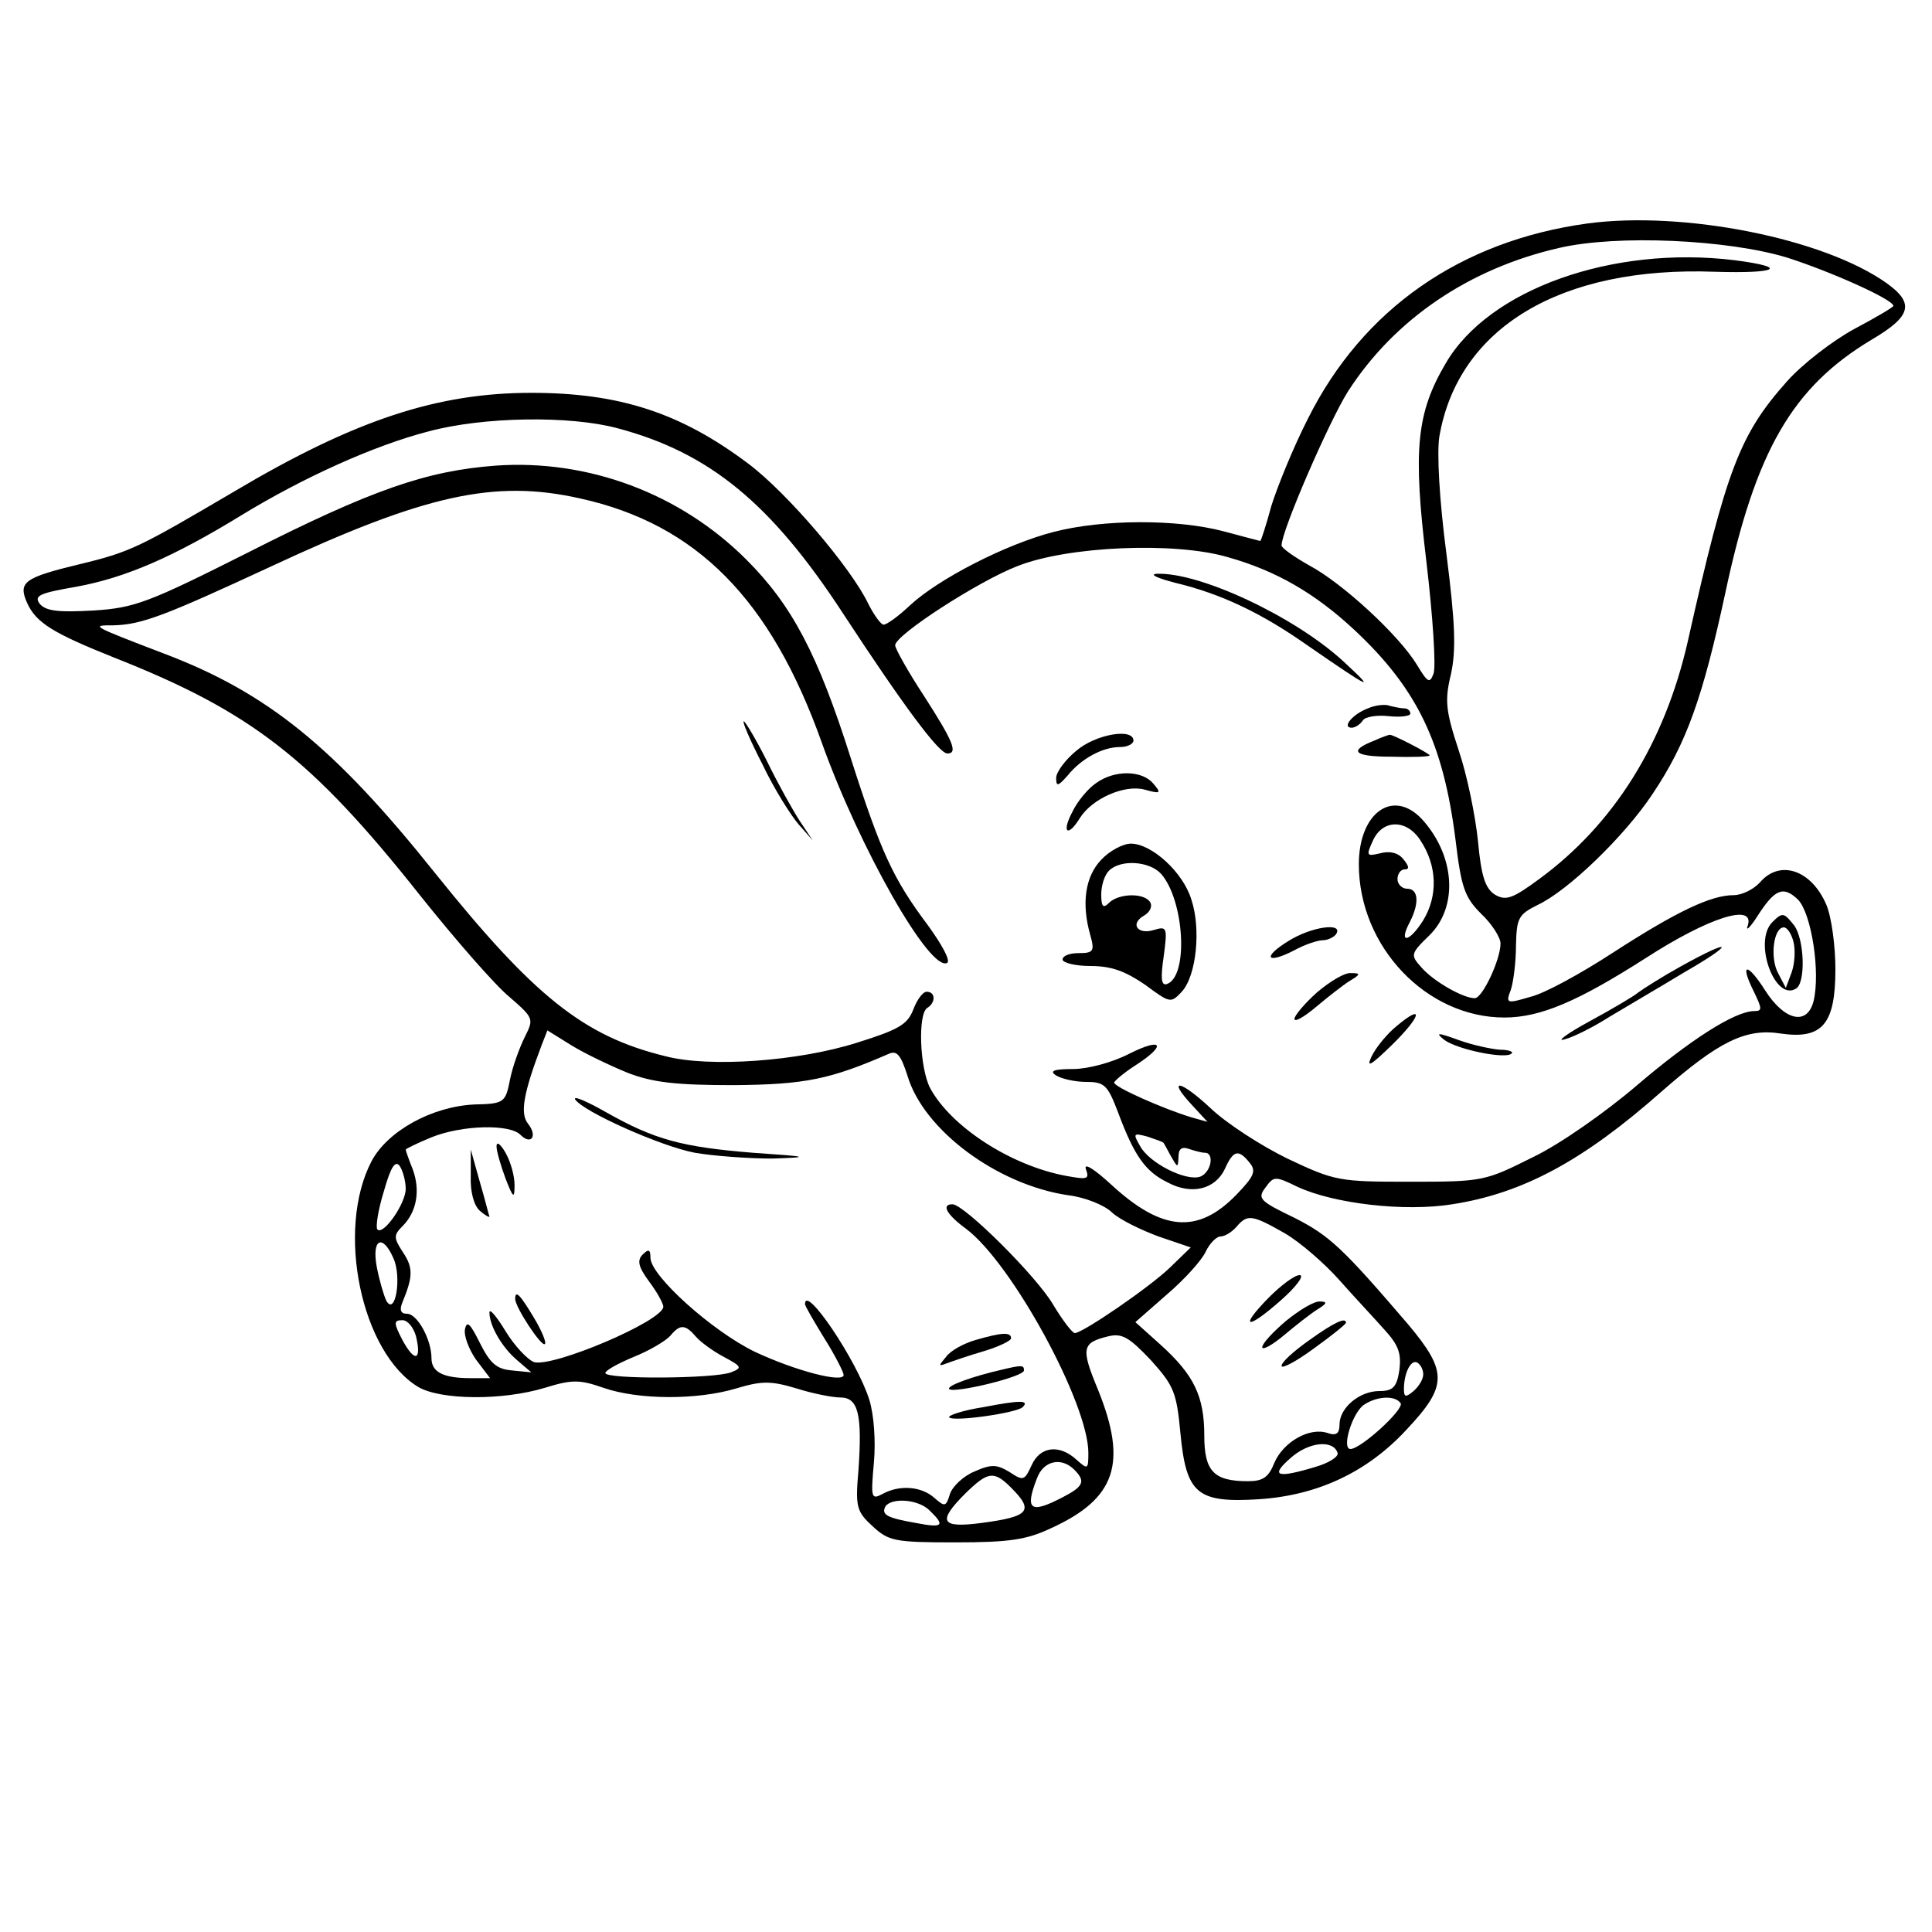
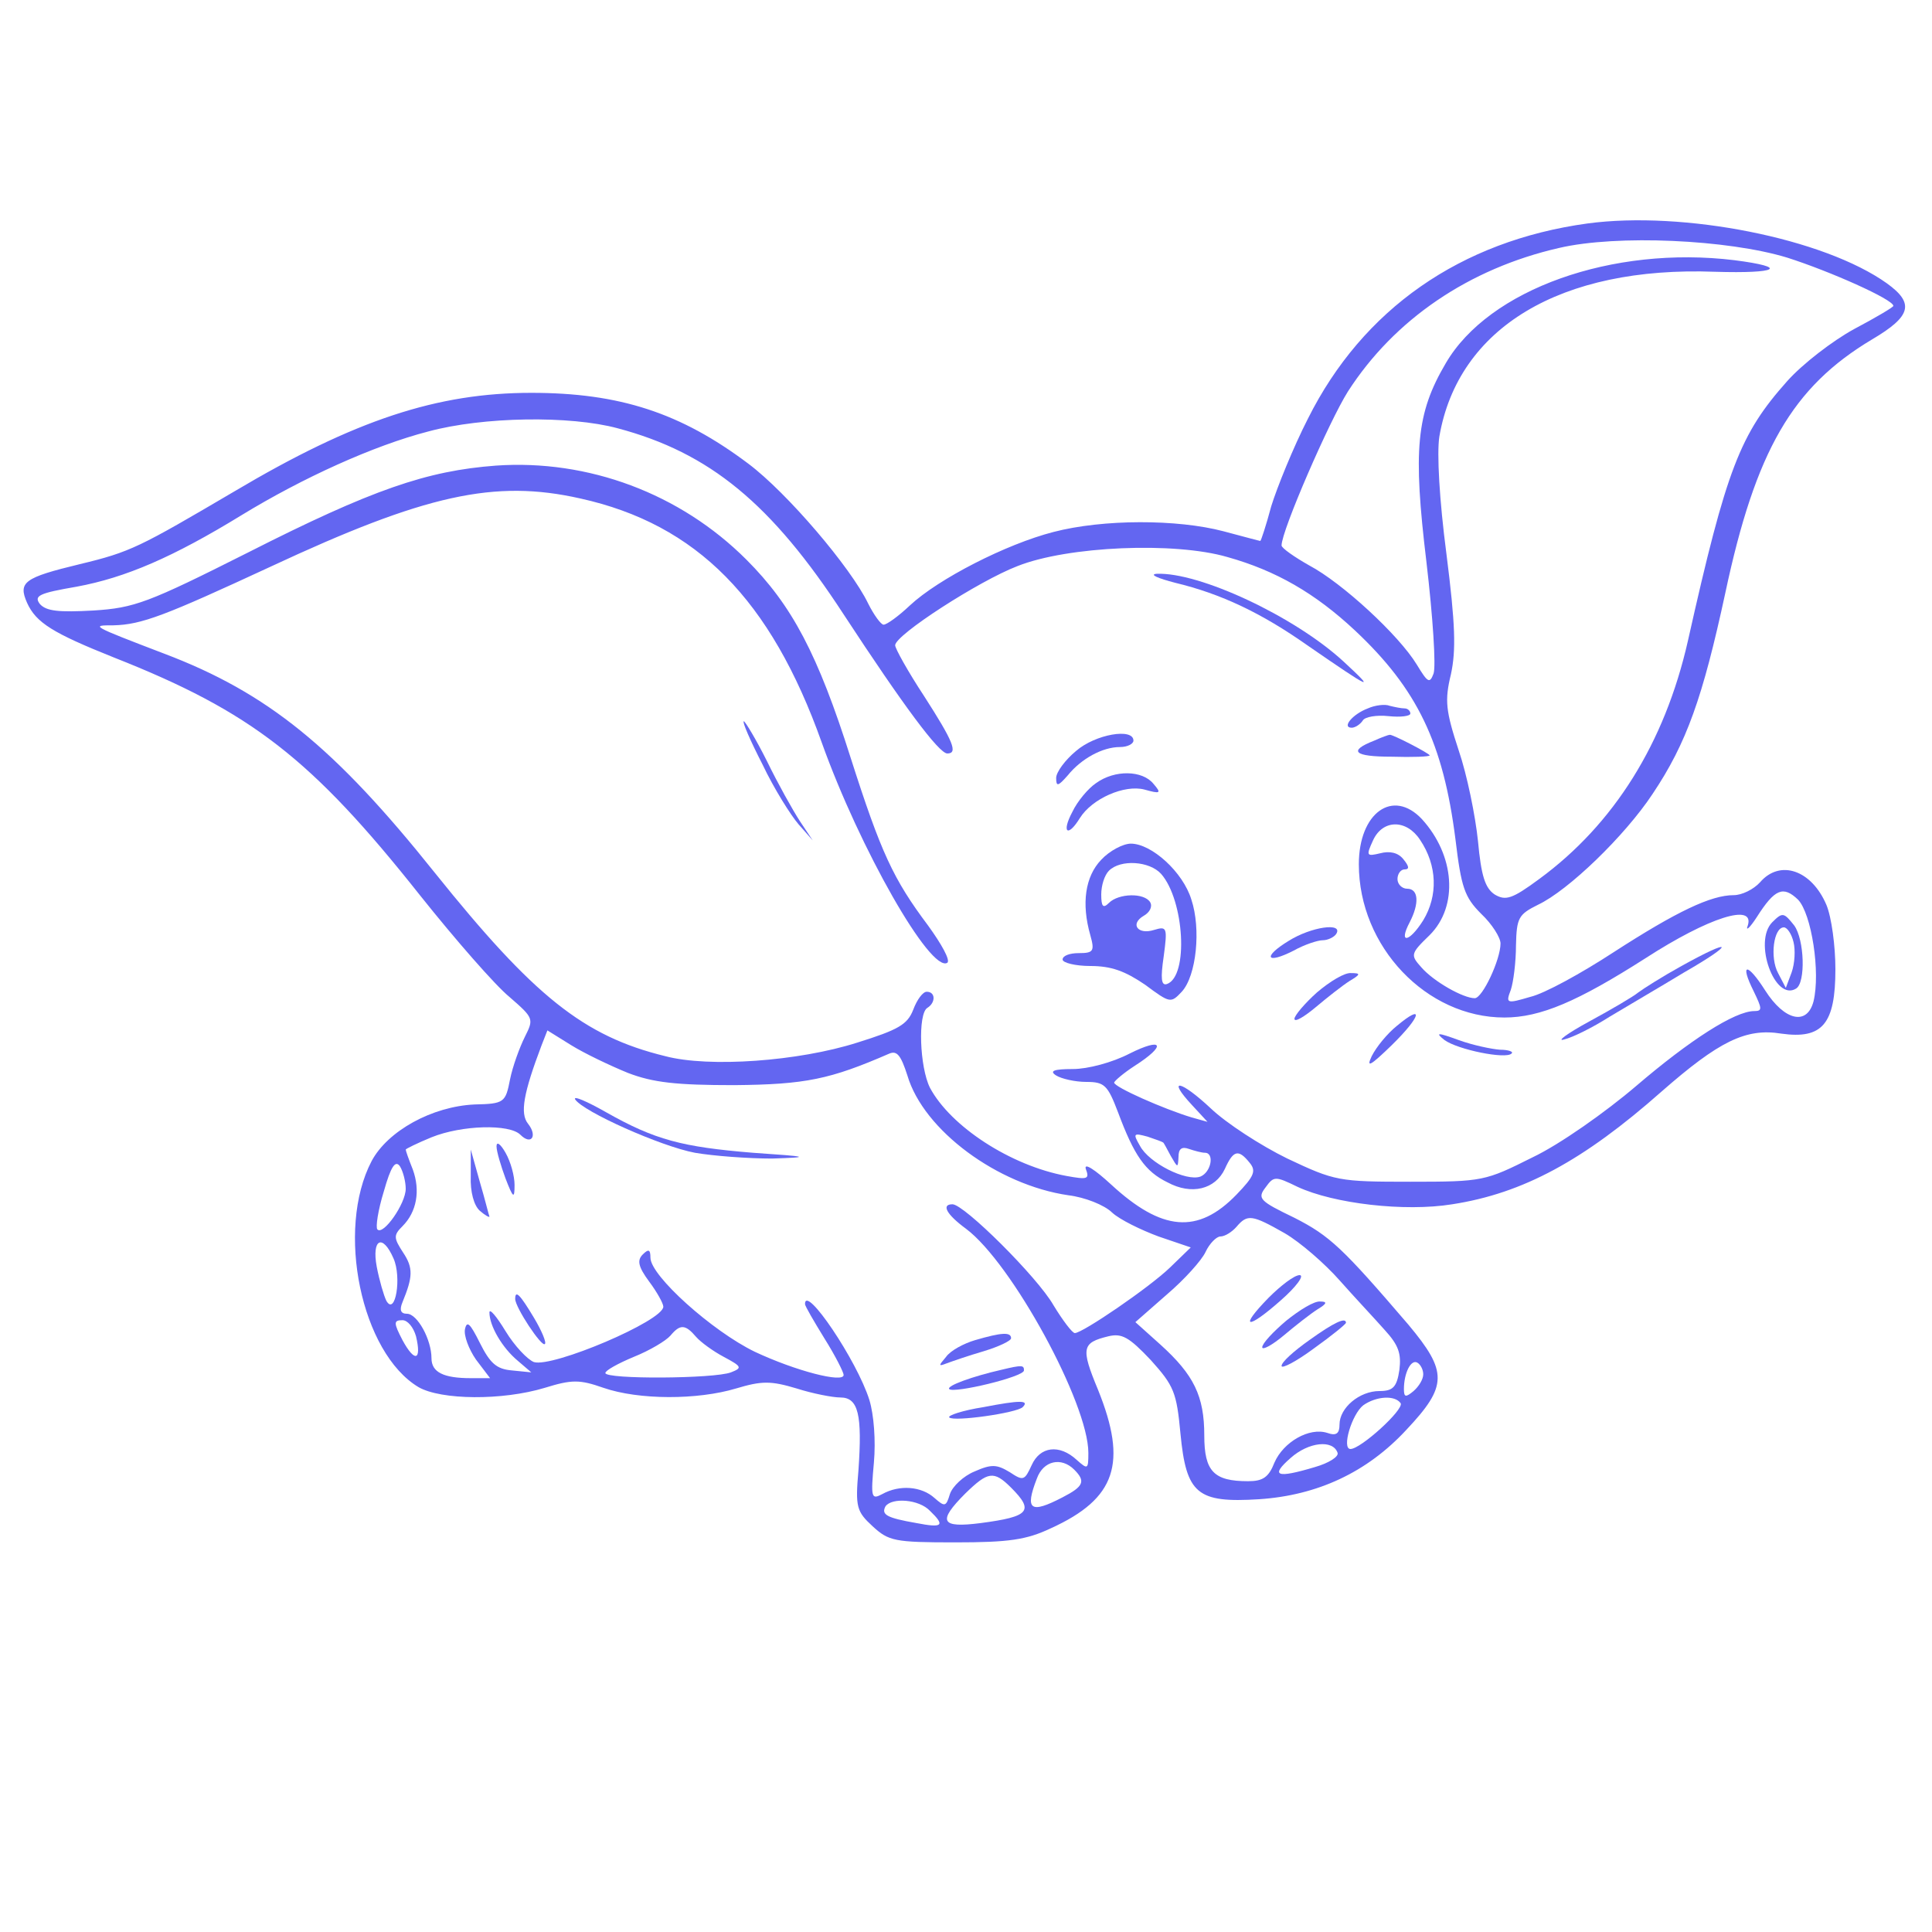
<svg xmlns="http://www.w3.org/2000/svg" version="1.0" width="300pt" height="300pt" viewBox="0 0 300 300" preserveAspectRatio="xMidYMid meet">
-   <g transform="translate(0,300) scale(0.1,-0.1)" fill="#000000" stroke="none">
+   <g transform="translate(0,300) scale(0.1,-0.1)" fill="#6366f1" stroke="none">
    <path d="M2465 2653 c-197 -27 -349 -133 -434 -303 -23 -45 -48 -107 -57 -136 -8 -30 -16 -54 -17 -54 -1 0 -27 7 -57 15 -72 19 -187 19 -264 -1 -74 -19 -179 -73 -223 -114 -18 -17 -36 -30 -41 -30 -4 0 -15 15 -24 33 -27 56 -126 172 -186 217 -105 79 -200 110 -337 110 -146 0 -274 -42 -461 -153 -148 -87 -161 -94 -240 -113 -87 -21 -96 -28 -82 -60 14 -31 40 -47 135 -85 213 -84 307 -157 475 -369 55 -69 117 -140 139 -158 38 -33 38 -34 24 -62 -8 -16 -19 -46 -23 -66 -7 -36 -9 -38 -55 -39 -66 -3 -135 -41 -160 -88 -56 -107 -16 -298 73 -351 35 -20 130 -21 196 -1 42 13 54 13 91 0 55 -19 146 -19 206 -1 40 12 54 12 94 0 25 -8 56 -14 68 -14 28 0 34 -27 28 -113 -5 -57 -3 -64 22 -87 25 -23 34 -25 128 -25 84 0 111 4 149 22 101 46 119 101 73 215 -27 65 -25 73 16 83 21 5 32 -1 66 -37 36 -40 40 -50 46 -114 9 -94 26 -108 122 -102 91 6 168 42 229 108 64 68 64 90 3 163 -102 119 -122 138 -177 166 -54 26 -58 30 -45 47 13 18 15 18 50 1 56 -26 166 -39 240 -27 110 17 204 68 325 175 89 78 131 99 186 90 64 -9 84 15 84 100 0 36 -6 81 -14 100 -23 54 -72 71 -103 35 -10 -11 -28 -20 -41 -20 -35 0 -88 -25 -187 -89 -49 -32 -107 -64 -129 -69 -37 -11 -38 -10 -30 11 4 12 8 43 8 69 1 43 4 48 34 63 47 22 135 107 178 172 53 79 78 150 113 312 47 221 104 320 228 394 61 36 66 56 23 87 -98 70 -316 113 -465 93z m310 -53 c66 -21 165 -65 165 -75 0 -2 -27 -18 -61 -36 -33 -18 -80 -54 -104 -81 -73 -82 -94 -135 -154 -403 -36 -159 -115 -285 -231 -370 -42 -31 -52 -34 -69 -24 -15 10 -21 29 -26 83 -4 39 -17 103 -30 141 -20 61 -22 77 -12 118 8 37 7 77 -7 187 -11 84 -15 156 -11 182 29 169 188 265 428 256 98 -3 116 7 30 18 -189 23 -381 -45 -448 -160 -46 -78 -51 -135 -30 -309 10 -85 15 -162 11 -173 -6 -16 -9 -14 -26 14 -28 46 -116 127 -167 154 -23 13 -43 27 -43 31 0 23 74 193 103 239 72 112 188 191 328 223 90 21 262 13 354 -15z m-1816 -265 c143 -38 239 -117 351 -289 93 -142 148 -216 161 -216 17 0 9 19 -36 89 -25 38 -45 74 -45 79 0 16 130 100 190 123 78 31 244 38 326 14 75 -21 136 -56 198 -114 97 -91 137 -175 156 -324 9 -75 14 -90 40 -116 17 -16 30 -37 30 -46 0 -25 -28 -85 -40 -85 -18 0 -64 26 -83 48 -17 19 -17 21 13 50 45 45 39 124 -12 180 -45 48 -98 10 -98 -70 0 -128 105 -238 226 -238 56 0 114 25 219 92 99 64 170 86 159 51 -4 -10 3 -4 14 13 28 44 41 49 64 27 21 -22 35 -113 24 -158 -10 -38 -45 -30 -75 17 -28 44 -40 43 -18 -1 13 -27 14 -31 1 -31 -30 0 -100 -45 -183 -116 -48 -41 -119 -91 -161 -111 -74 -37 -77 -38 -190 -38 -111 0 -117 1 -191 36 -41 20 -95 55 -119 78 -47 44 -69 48 -29 5 l24 -26 -25 7 c-43 13 -120 47 -120 54 1 3 15 15 32 26 50 32 44 45 -8 19 -27 -14 -65 -24 -88 -24 -30 0 -37 -3 -26 -10 8 -5 29 -10 47 -10 28 0 33 -5 49 -47 25 -67 42 -92 77 -109 37 -20 74 -11 89 21 13 29 21 31 38 10 11 -13 8 -21 -20 -50 -60 -62 -116 -57 -195 16 -25 23 -42 34 -39 24 6 -16 3 -17 -30 -11 -87 16 -180 77 -212 137 -16 32 -19 115 -4 124 13 8 13 25 -1 25 -6 0 -15 -12 -21 -28 -9 -23 -23 -31 -87 -51 -91 -29 -230 -39 -298 -21 -127 31 -204 93 -358 285 -155 194 -259 279 -420 340 -115 44 -114 44 -79 44 44 1 80 15 244 91 240 112 348 136 481 106 181 -40 296 -157 375 -379 59 -165 169 -358 195 -342 5 4 -9 29 -30 58 -54 72 -73 113 -120 260 -51 161 -91 237 -162 308 -103 103 -246 156 -389 146 -107 -8 -192 -37 -385 -135 -155 -78 -176 -86 -240 -90 -54 -3 -73 -1 -83 10 -10 13 -1 17 57 27 76 14 150 46 256 111 95 58 205 108 290 130 85 23 220 25 294 5z m1246 -639 c27 -40 28 -87 5 -125 -22 -35 -39 -37 -21 -3 15 29 14 52 -4 52 -8 0 -15 7 -15 15 0 8 5 15 11 15 8 0 7 5 -2 16 -8 10 -21 13 -36 9 -21 -5 -22 -4 -11 20 15 33 52 33 73 1z m-1230 -362 c39 -15 75 -19 165 -19 111 1 149 9 241 49 12 5 18 -3 28 -34 25 -85 140 -170 250 -186 25 -3 56 -15 68 -27 12 -11 45 -27 72 -37 l50 -17 -32 -31 c-32 -31 -136 -102 -148 -102 -4 0 -19 20 -33 43 -25 44 -139 157 -157 157 -18 0 -9 -16 21 -38 71 -53 190 -271 190 -348 0 -26 -1 -26 -18 -11 -27 25 -57 21 -70 -8 -11 -24 -13 -25 -34 -11 -20 12 -28 13 -55 1 -17 -7 -34 -23 -38 -35 -6 -20 -8 -20 -24 -6 -20 18 -54 21 -81 6 -17 -9 -18 -6 -13 49 3 34 0 74 -7 97 -19 61 -100 181 -100 149 0 -3 14 -27 30 -53 17 -27 30 -53 30 -57 0 -13 -74 6 -138 36 -66 32 -162 118 -162 146 0 13 -3 14 -12 5 -9 -9 -7 -19 10 -42 12 -16 22 -34 22 -39 0 -22 -172 -95 -201 -86 -10 4 -30 25 -44 48 -14 23 -25 36 -25 29 0 -21 20 -55 44 -75 l21 -18 -30 3 c-24 2 -34 11 -50 43 -15 30 -20 35 -23 21 -2 -10 6 -31 17 -47 l22 -29 -30 0 c-42 0 -61 9 -61 31 0 29 -22 69 -38 69 -10 0 -12 6 -7 18 16 39 17 53 1 77 -15 23 -15 27 -1 41 22 22 28 55 16 88 -6 15 -11 29 -11 31 0 1 18 10 40 19 47 19 121 21 138 4 17 -17 27 -2 12 17 -13 16 -7 48 21 122 l9 23 37 -23 c21 -13 61 -32 88 -43z m831 -108 c1 0 6 -10 12 -21 11 -19 11 -19 12 -1 0 12 5 16 16 12 9 -3 20 -6 25 -6 15 0 10 -30 -7 -37 -22 -8 -80 21 -94 48 -11 19 -10 20 12 14 12 -4 23 -8 24 -9z m-1176 -72 c0 -23 -35 -73 -44 -63 -3 3 1 30 10 59 11 39 18 49 25 39 5 -8 9 -24 9 -35z m1365 -69 c24 -14 62 -47 85 -73 23 -26 55 -60 70 -77 22 -24 26 -37 23 -62 -4 -27 -10 -33 -31 -33 -31 0 -62 -26 -62 -52 0 -14 -5 -18 -19 -13 -28 9 -68 -14 -82 -46 -9 -23 -18 -29 -41 -29 -53 0 -68 15 -68 71 0 61 -16 94 -68 141 l-39 35 49 43 c27 23 54 53 60 66 6 13 17 24 23 24 7 0 18 7 25 15 17 20 24 19 75 -10z m-1384 -39 c13 -29 3 -90 -11 -66 -4 8 -11 32 -15 53 -8 43 9 52 26 13z m35 -121 c9 -38 -2 -41 -21 -6 -14 27 -14 31 0 31 8 0 17 -11 21 -25z m435 -1 c7 -8 26 -22 43 -31 28 -15 29 -17 11 -24 -26 -10 -195 -11 -195 -1 0 4 20 15 44 25 25 10 50 25 57 33 15 18 23 18 40 -2z m1129 -58 c0 -8 -7 -19 -15 -26 -12 -10 -15 -10 -15 3 0 25 11 47 21 41 5 -3 9 -11 9 -18z m-35 -45 c5 -10 -62 -71 -78 -71 -14 0 2 54 20 68 20 14 49 16 58 3z m-98 -77 c2 -6 -14 -16 -35 -22 -60 -18 -70 -14 -38 14 28 25 66 29 73 8z m-409 -26 c18 -18 15 -26 -18 -43 -50 -26 -59 -20 -40 29 10 28 38 34 58 14z m-98 -28 c36 -36 29 -45 -47 -55 -62 -8 -68 2 -24 46 35 34 44 36 71 9z m-126 -36 c24 -23 20 -27 -21 -19 -46 8 -55 13 -48 26 10 14 52 11 69 -7z" />
    <path d="M1825 2095 c71 -17 134 -47 205 -97 100 -69 108 -73 56 -25 -76 70 -224 139 -290 136 -12 -1 2 -7 29 -14z" />
    <path d="M2124 1900 c-24 -9 -41 -30 -25 -30 5 0 13 5 17 11 3 6 22 9 40 7 19 -2 34 0 34 4 0 4 -4 8 -9 8 -5 0 -15 2 -23 4 -7 3 -23 1 -34 -4z" />
    <path d="M1184 1813 c18 -38 44 -79 56 -93 l22 -25 -20 30 c-11 17 -34 58 -51 93 -17 34 -34 62 -36 62 -3 0 10 -30 29 -67z" />
    <path d="M1671 1834 c-17 -14 -31 -33 -31 -42 0 -14 3 -13 18 4 21 26 54 44 81 44 12 0 21 5 21 10 0 20 -59 10 -89 -16z" />
    <path d="M2134 1850 c-41 -16 -32 -25 27 -25 32 -1 59 0 59 2 0 3 -58 33 -62 32 -2 0 -13 -4 -24 -9z" />
    <path d="M1702 1784 c-12 -8 -29 -28 -37 -45 -17 -32 -7 -40 12 -9 19 30 69 52 100 44 25 -7 27 -6 14 9 -17 21 -60 22 -89 1z" />
    <path d="M1710 1665 c-25 -26 -31 -68 -17 -117 7 -25 5 -28 -18 -28 -14 0 -25 -4 -25 -10 0 -5 20 -10 43 -10 33 0 54 -8 85 -29 39 -29 40 -29 57 -11 23 25 30 98 15 143 -13 43 -62 87 -94 87 -12 0 -33 -11 -46 -25z m93 -22 c36 -41 43 -159 9 -171 -9 -3 -10 9 -5 43 6 45 5 47 -15 41 -25 -8 -38 9 -16 22 9 5 14 14 10 21 -9 15 -49 14 -64 -1 -9 -9 -12 -6 -12 13 0 14 5 30 12 37 18 18 63 15 81 -5z" />
    <path d="M2752 1568 c-30 -30 4 -124 37 -103 15 9 13 76 -3 98 -16 20 -18 21 -34 5z m33 -31 c3 -12 2 -33 -3 -47 l-9 -24 -12 23 c-13 24 -7 71 9 71 5 0 12 -10 15 -23z" />
    <path d="M2001 1539 c-41 -25 -35 -37 8 -15 16 9 37 16 45 16 8 0 18 5 21 10 11 18 -39 11 -74 -11z" />
    <path d="M2611 1500 c-29 -16 -59 -35 -67 -41 -7 -6 -41 -26 -76 -45 -35 -19 -52 -32 -39 -28 13 3 45 19 70 35 25 15 78 46 116 69 80 46 77 55 -4 10z" />
    <path d="M2045 1459 c-19 -17 -35 -36 -35 -41 0 -6 15 3 33 18 19 16 42 34 53 41 17 10 17 12 2 12 -10 1 -33 -13 -53 -30z" />
    <path d="M2169 1407 c-15 -12 -32 -33 -39 -47 -9 -19 -2 -15 31 17 46 45 51 66 8 30z" />
    <path d="M2243 1385 c21 -15 95 -30 104 -21 4 3 -5 6 -18 6 -13 1 -42 7 -64 15 -33 12 -37 12 -22 0z" />
    <path d="M893 1293 c12 -19 133 -73 186 -83 29 -5 83 -9 120 -9 61 2 58 3 -30 9 -110 9 -152 20 -228 63 -30 17 -51 26 -48 20z" />
    <path d="M771 1220 c0 -8 7 -31 14 -50 12 -31 14 -32 14 -10 0 14 -6 36 -14 50 -8 14 -14 18 -14 10z" />
    <path d="M731 1174 c-1 -25 5 -46 14 -54 8 -7 15 -11 15 -9 -1 2 -7 27 -15 54 l-14 50 0 -41z" />
    <path d="M800 983 c0 -13 41 -75 46 -70 3 2 -5 21 -17 41 -21 35 -29 44 -29 29z" />
    <path d="M1514 919 c-17 -5 -38 -16 -45 -26 -12 -14 -12 -15 1 -10 8 3 34 12 58 19 23 7 42 16 42 20 0 10 -15 9 -56 -3z" />
    <path d="M1555 873 c-44 -10 -86 -25 -81 -30 7 -7 116 19 116 29 0 8 -2 9 -35 1z" />
    <path d="M1527 815 c-32 -5 -56 -13 -53 -16 7 -7 105 7 114 16 11 11 -4 11 -61 0z" />
    <path d="M1970 985 c-47 -48 -34 -51 19 -4 24 21 37 39 29 39 -8 0 -29 -16 -48 -35z" />
    <path d="M1997 949 c-20 -17 -37 -35 -37 -41 0 -5 15 3 33 18 19 16 42 34 53 41 15 9 15 12 4 12 -9 1 -32 -13 -53 -30z" />
    <path d="M2033 919 c-24 -17 -43 -34 -43 -40 0 -5 23 7 50 27 28 20 50 38 50 40 0 9 -18 1 -57 -27z" />
  </g>
</svg>
